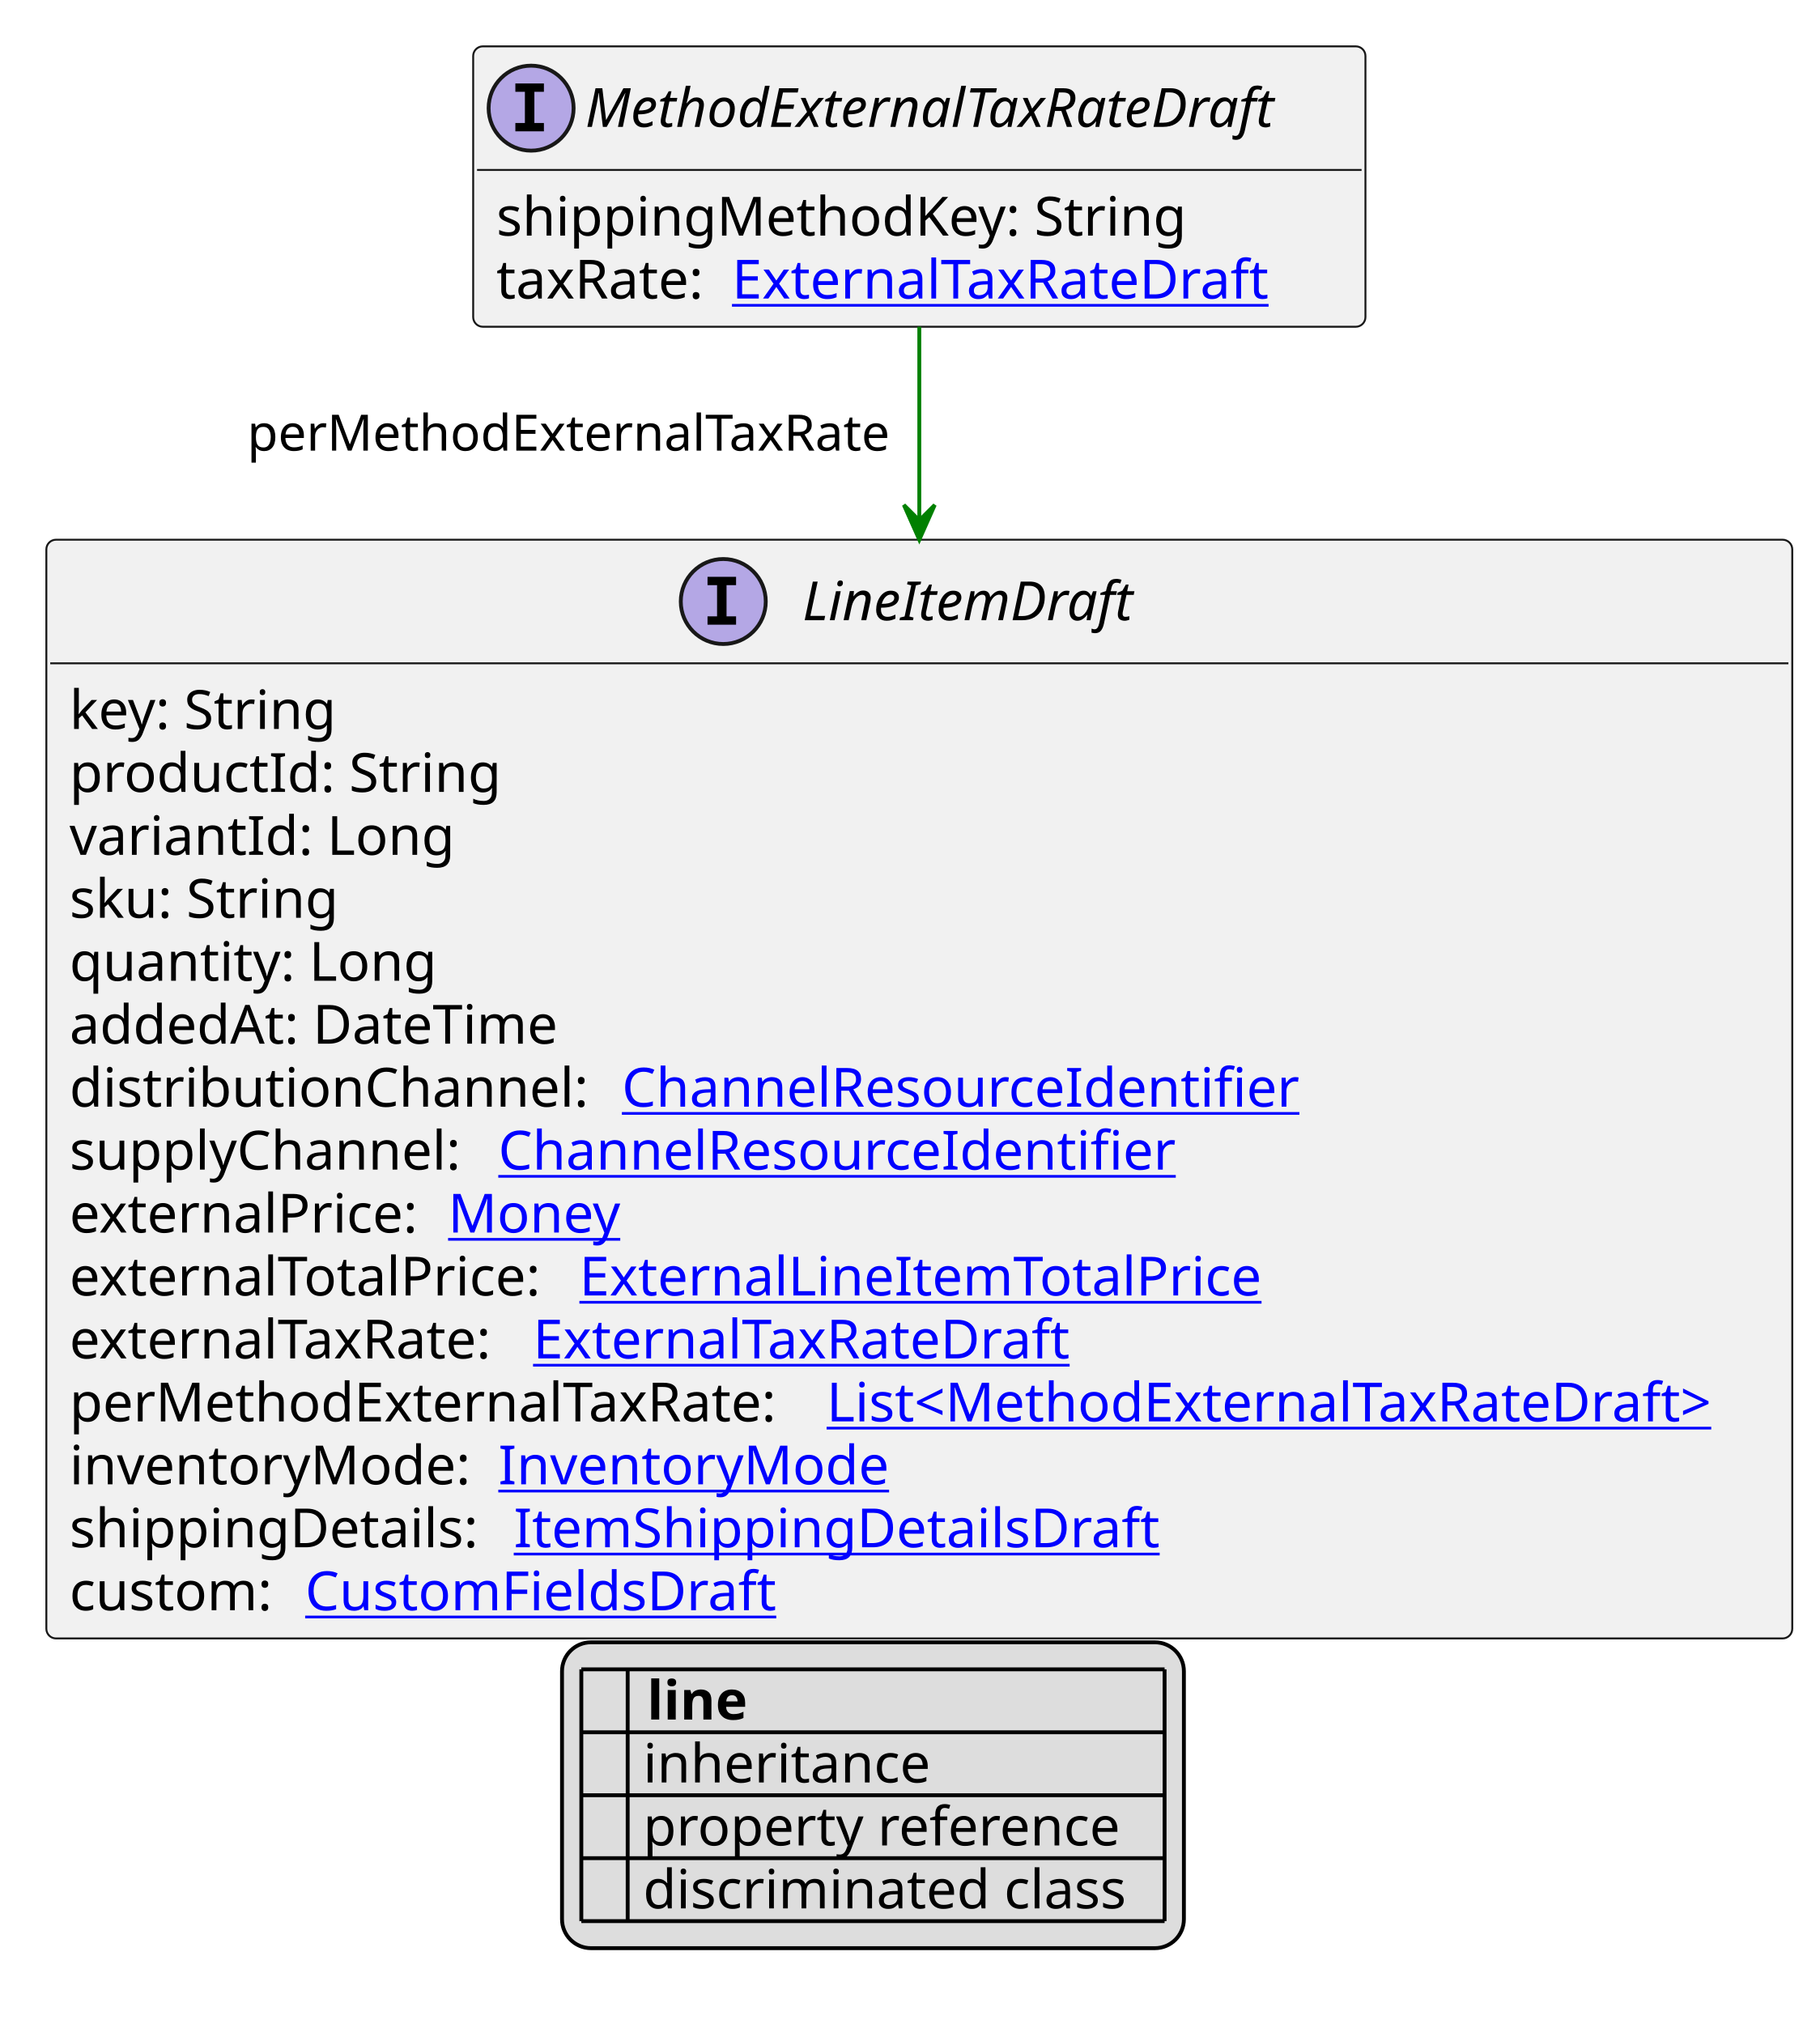
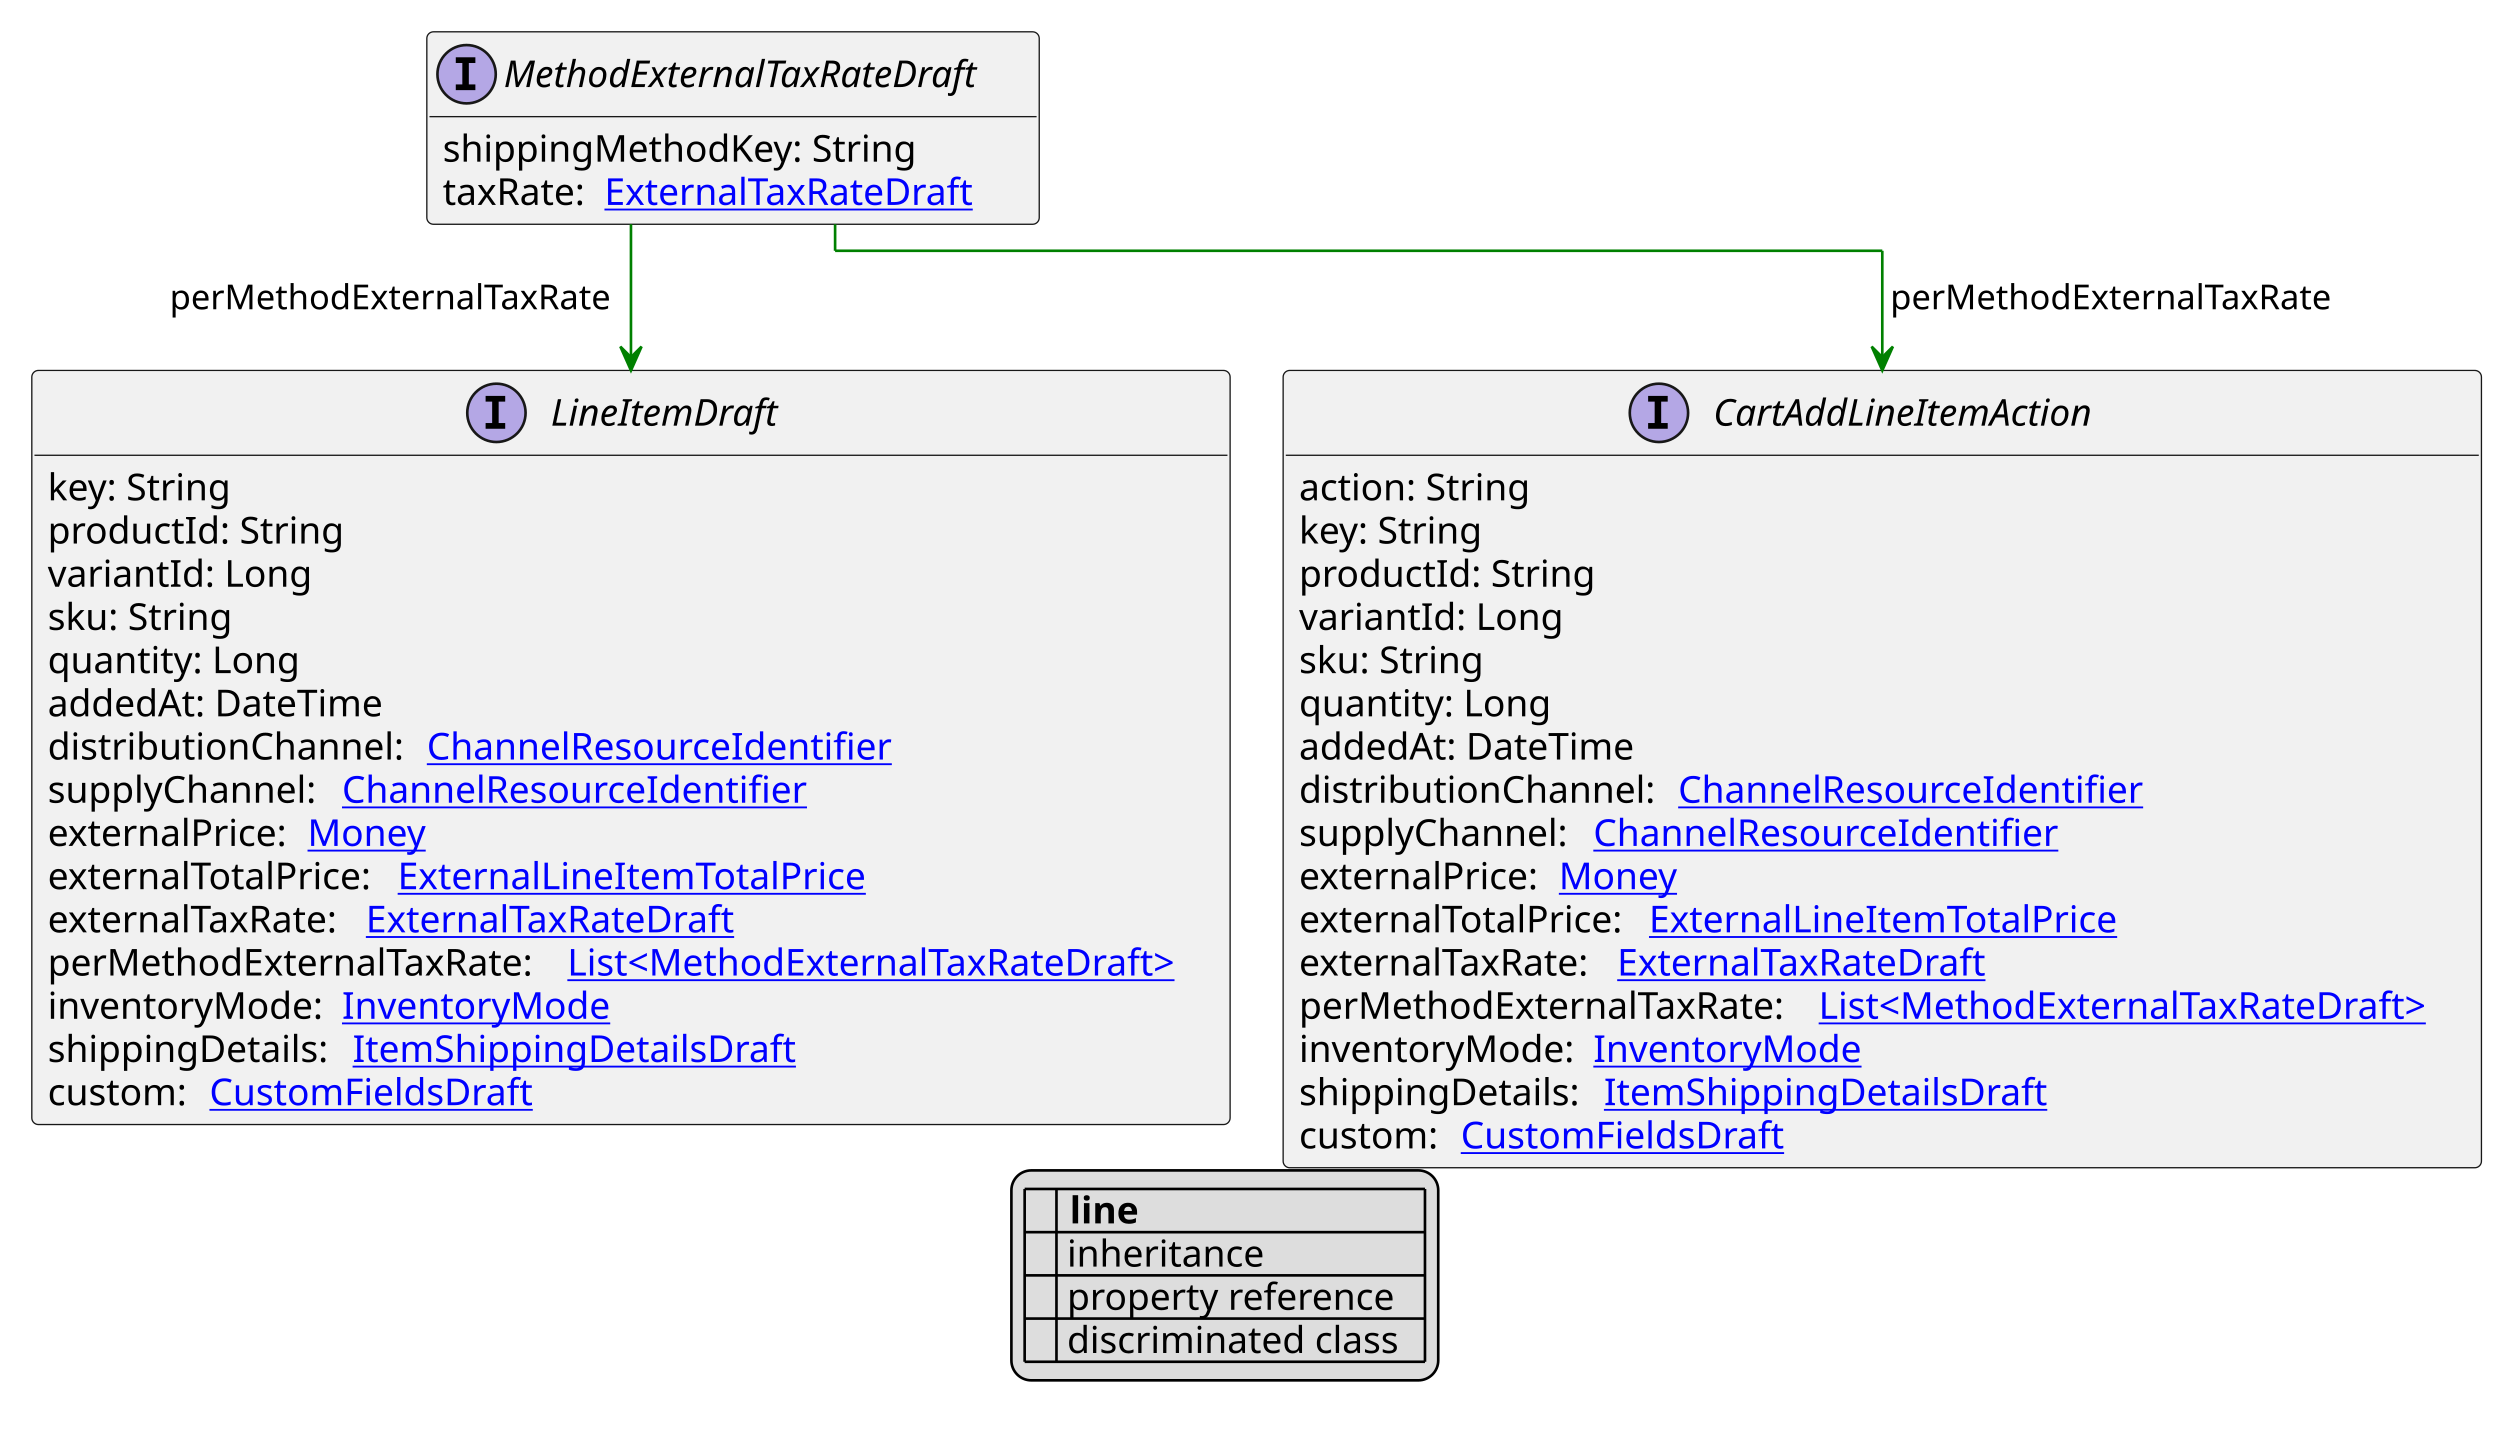
- <svg xmlns="http://www.w3.org/2000/svg" xmlns:xlink="http://www.w3.org/1999/xlink" contentStyleType="text/css" height="524px" preserveAspectRatio="none" style="width:471px;height:524px;background:#FFFFFF;" version="1.1" viewBox="0 0 471 524" width="471px" zoomAndPan="magnify">
+ <svg xmlns="http://www.w3.org/2000/svg" xmlns:xlink="http://www.w3.org/1999/xlink" contentStyleType="text/css" height="540px" preserveAspectRatio="none" style="width:943px;height:540px;background:#FFFFFF;" version="1.1" viewBox="0 0 943 540" width="943px" zoomAndPan="magnify">
  <defs>
-     <filter height="1" id="b1hzj9zetqut2j0" width="1" x="0" y="0">
+     <filter height="1" id="b5fbubggpk2bc0" width="1" x="0" y="0">
      <feFlood flood-color="#000000" result="flood" />
      <feComposite in="SourceGraphic" in2="flood" operator="over" />
    </filter>
-     <filter height="1" id="b1hzj9zetqut2j1" width="1" x="0" y="0">
+     <filter height="1" id="b5fbubggpk2bc1" width="1" x="0" y="0">
      <feFlood flood-color="#008000" result="flood" />
      <feComposite in="SourceGraphic" in2="flood" operator="over" />
    </filter>
-     <filter height="1" id="b1hzj9zetqut2j2" width="1" x="0" y="0">
+     <filter height="1" id="b5fbubggpk2bc2" width="1" x="0" y="0">
      <feFlood flood-color="#0000FF" result="flood" />
      <feComposite in="SourceGraphic" in2="flood" operator="over" />
    </filter>
  </defs>
  <g>
    <a href="MethodExternalTaxRateDraft.svg" target="_top" title="MethodExternalTaxRateDraft.svg" xlink:actuate="onRequest" xlink:href="MethodExternalTaxRateDraft.svg" xlink:show="new" xlink:title="MethodExternalTaxRateDraft.svg" xlink:type="simple">
      <g id="elem_MethodExternalTaxRateDraft">
-         <rect codeLine="10" fill="#F1F1F1" height="72.594" id="MethodExternalTaxRateDraft" rx="2.5" ry="2.5" style="stroke:#181818;stroke-width:0.5;" width="231" x="122.5" y="12" />
-         <ellipse cx="137.5" cy="28" fill="#B4A7E5" rx="11" ry="11" style="stroke:#181818;stroke-width:1.0;" />
-         <path d="M133.422,23.766 L133.422,21.609 L140.812,21.609 L140.812,23.766 L138.344,23.766 L138.344,31.844 L140.812,31.844 L140.812,34 L133.422,34 L133.422,31.844 L135.891,31.844 L135.891,23.766 L133.422,23.766 Z " fill="#000000" />
-         <text fill="#000000" font-family="sans-serif" font-size="14" font-style="italic" lengthAdjust="spacing" textLength="199" x="151.5" y="32.847">MethodExternalTaxRateDraft</text>
-         <line style="stroke:#181818;stroke-width:0.5;" x1="123.5" x2="352.5" y1="44" y2="44" />
-         <text fill="#000000" font-family="sans-serif" font-size="14" lengthAdjust="spacing" textLength="186" x="128.5" y="60.995">shippingMethodKey: String</text>
-         <text fill="#000000" font-family="sans-serif" font-size="14" lengthAdjust="spacing" textLength="57" x="128.5" y="77.292">taxRate:</text>
+         <rect codeLine="10" fill="#F1F1F1" height="72.594" id="MethodExternalTaxRateDraft" rx="2.5" ry="2.5" style="stroke:#181818;stroke-width:0.5;" width="231" x="161" y="12" />
+         <ellipse cx="176" cy="28" fill="#B4A7E5" rx="11" ry="11" style="stroke:#181818;stroke-width:1.0;" />
+         <path d="M171.922,23.766 L171.922,21.609 L179.312,21.609 L179.312,23.766 L176.844,23.766 L176.844,31.844 L179.312,31.844 L179.312,34 L171.922,34 L171.922,31.844 L174.391,31.844 L174.391,23.766 L171.922,23.766 Z " fill="#000000" />
+         <text fill="#000000" font-family="sans-serif" font-size="14" font-style="italic" lengthAdjust="spacing" textLength="199" x="190" y="32.847">MethodExternalTaxRateDraft</text>
+         <line style="stroke:#181818;stroke-width:0.5;" x1="162" x2="391" y1="44" y2="44" />
+         <text fill="#000000" font-family="sans-serif" font-size="14" lengthAdjust="spacing" textLength="186" x="167" y="60.995">shippingMethodKey: String</text>
+         <text fill="#000000" font-family="sans-serif" font-size="14" lengthAdjust="spacing" textLength="57" x="167" y="77.292">taxRate:</text>
        <a href="ExternalTaxRateDraft.svg" target="_top" title="ExternalTaxRateDraft.svg" xlink:actuate="onRequest" xlink:href="ExternalTaxRateDraft.svg" xlink:show="new" xlink:title="ExternalTaxRateDraft.svg" xlink:type="simple">
-           <text fill="#0000FF" font-family="sans-serif" font-size="14" lengthAdjust="spacing" text-decoration="underline" textLength="144" x="189.5" y="77.292">ExternalTaxRateDraft</text>
+           <text fill="#0000FF" font-family="sans-serif" font-size="14" lengthAdjust="spacing" text-decoration="underline" textLength="144" x="228" y="77.292">ExternalTaxRateDraft</text>
        </a>
      </g>
    </a>
    <a href="LineItemDraft.svg" target="_top" title="LineItemDraft.svg" xlink:actuate="onRequest" xlink:href="LineItemDraft.svg" xlink:show="new" xlink:title="LineItemDraft.svg" xlink:type="simple">
      <g id="elem_LineItemDraft">
        <rect codeLine="17" fill="#F1F1F1" height="284.453" id="LineItemDraft" rx="2.5" ry="2.5" style="stroke:#181818;stroke-width:0.5;" width="452" x="12" y="139.727" />
        <ellipse cx="187.25" cy="155.727" fill="#B4A7E5" rx="11" ry="11" style="stroke:#181818;stroke-width:1.0;" />
        <path d="M183.172,151.492 L183.172,149.336 L190.562,149.336 L190.562,151.492 L188.094,151.492 L188.094,159.57 L190.562,159.57 L190.562,161.727 L183.172,161.727 L183.172,159.57 L185.641,159.57 L185.641,151.492 L183.172,151.492 Z " fill="#000000" />
        <text fill="#000000" font-family="sans-serif" font-size="14" font-style="italic" lengthAdjust="spacing" textLength="93" x="207.75" y="160.573">LineItemDraft</text>
        <line style="stroke:#181818;stroke-width:0.5;" x1="13" x2="463" y1="171.727" y2="171.727" />
        <text fill="#000000" font-family="sans-serif" font-size="14" lengthAdjust="spacing" textLength="73" x="18" y="188.722">key: String</text>
        <text fill="#000000" font-family="sans-serif" font-size="14" lengthAdjust="spacing" textLength="115" x="18" y="205.019">productId: String</text>
        <text fill="#000000" font-family="sans-serif" font-size="14" lengthAdjust="spacing" textLength="100" x="18" y="221.315">variantId: Long</text>
        <text fill="#000000" font-family="sans-serif" font-size="14" lengthAdjust="spacing" textLength="74" x="18" y="237.612">sku: String</text>
        <text fill="#000000" font-family="sans-serif" font-size="14" lengthAdjust="spacing" textLength="98" x="18" y="253.909">quantity: Long</text>
        <text fill="#000000" font-family="sans-serif" font-size="14" lengthAdjust="spacing" textLength="134" x="18" y="270.206">addedAt: DateTime</text>
        <text fill="#000000" font-family="sans-serif" font-size="14" lengthAdjust="spacing" textLength="139" x="18" y="286.503">distributionChannel:</text>
        <a href="ChannelResourceIdentifier.svg" target="_top" title="ChannelResourceIdentifier.svg" xlink:actuate="onRequest" xlink:href="ChannelResourceIdentifier.svg" xlink:show="new" xlink:title="ChannelResourceIdentifier.svg" xlink:type="simple">
          <text fill="#0000FF" font-family="sans-serif" font-size="14" lengthAdjust="spacing" text-decoration="underline" textLength="183" x="161" y="286.503">ChannelResourceIdentifier</text>
        </a>
        <text fill="#000000" font-family="sans-serif" font-size="14" lengthAdjust="spacing" textLength="107" x="18" y="302.8">supplyChannel:</text>
        <a href="ChannelResourceIdentifier.svg" target="_top" title="ChannelResourceIdentifier.svg" xlink:actuate="onRequest" xlink:href="ChannelResourceIdentifier.svg" xlink:show="new" xlink:title="ChannelResourceIdentifier.svg" xlink:type="simple">
          <text fill="#0000FF" font-family="sans-serif" font-size="14" lengthAdjust="spacing" text-decoration="underline" textLength="183" x="129" y="302.8">ChannelResourceIdentifier</text>
        </a>
        <text fill="#000000" font-family="sans-serif" font-size="14" lengthAdjust="spacing" textLength="94" x="18" y="319.097">externalPrice:</text>
        <a href="Money.svg" target="_top" title="Money.svg" xlink:actuate="onRequest" xlink:href="Money.svg" xlink:show="new" xlink:title="Money.svg" xlink:type="simple">
          <text fill="#0000FF" font-family="sans-serif" font-size="14" lengthAdjust="spacing" text-decoration="underline" textLength="46" x="116" y="319.097">Money</text>
        </a>
        <text fill="#000000" font-family="sans-serif" font-size="14" lengthAdjust="spacing" textLength="128" x="18" y="335.394">externalTotalPrice:</text>
        <a href="ExternalLineItemTotalPrice.svg" target="_top" title="ExternalLineItemTotalPrice.svg" xlink:actuate="onRequest" xlink:href="ExternalLineItemTotalPrice.svg" xlink:show="new" xlink:title="ExternalLineItemTotalPrice.svg" xlink:type="simple">
          <text fill="#0000FF" font-family="sans-serif" font-size="14" lengthAdjust="spacing" text-decoration="underline" textLength="181" x="150" y="335.394">ExternalLineItemTotalPrice</text>
        </a>
        <text fill="#000000" font-family="sans-serif" font-size="14" lengthAdjust="spacing" textLength="116" x="18" y="351.69">externalTaxRate:</text>
        <a href="ExternalTaxRateDraft.svg" target="_top" title="ExternalTaxRateDraft.svg" xlink:actuate="onRequest" xlink:href="ExternalTaxRateDraft.svg" xlink:show="new" xlink:title="ExternalTaxRateDraft.svg" xlink:type="simple">
          <text fill="#0000FF" font-family="sans-serif" font-size="14" lengthAdjust="spacing" text-decoration="underline" textLength="144" x="138" y="351.69">ExternalTaxRateDraft</text>
        </a>
        <text fill="#000000" font-family="sans-serif" font-size="14" lengthAdjust="spacing" textLength="192" x="18" y="367.987">perMethodExternalTaxRate:</text>
        <a href="MethodExternalTaxRateDraft.svg" target="_top" title="MethodExternalTaxRateDraft.svg" xlink:actuate="onRequest" xlink:href="MethodExternalTaxRateDraft.svg" xlink:show="new" xlink:title="MethodExternalTaxRateDraft.svg" xlink:type="simple">
          <text fill="#0000FF" font-family="sans-serif" font-size="14" lengthAdjust="spacing" text-decoration="underline" textLength="244" x="214" y="367.987">List&lt;MethodExternalTaxRateDraft&gt;</text>
        </a>
        <text fill="#000000" font-family="sans-serif" font-size="14" lengthAdjust="spacing" textLength="107" x="18" y="384.284">inventoryMode:</text>
        <a href="InventoryMode.svg" target="_top" title="InventoryMode.svg" xlink:actuate="onRequest" xlink:href="InventoryMode.svg" xlink:show="new" xlink:title="InventoryMode.svg" xlink:type="simple">
          <text fill="#0000FF" font-family="sans-serif" font-size="14" lengthAdjust="spacing" text-decoration="underline" textLength="102" x="129" y="384.284">InventoryMode</text>
        </a>
        <text fill="#000000" font-family="sans-serif" font-size="14" lengthAdjust="spacing" textLength="111" x="18" y="400.581">shippingDetails:</text>
        <a href="ItemShippingDetailsDraft.svg" target="_top" title="ItemShippingDetailsDraft.svg" xlink:actuate="onRequest" xlink:href="ItemShippingDetailsDraft.svg" xlink:show="new" xlink:title="ItemShippingDetailsDraft.svg" xlink:type="simple">
          <text fill="#0000FF" font-family="sans-serif" font-size="14" lengthAdjust="spacing" text-decoration="underline" textLength="170" x="133" y="400.581">ItemShippingDetailsDraft</text>
        </a>
        <text fill="#000000" font-family="sans-serif" font-size="14" lengthAdjust="spacing" textLength="57" x="18" y="416.878">custom:</text>
        <a href="CustomFieldsDraft.svg" target="_top" title="CustomFieldsDraft.svg" xlink:actuate="onRequest" xlink:href="CustomFieldsDraft.svg" xlink:show="new" xlink:title="CustomFieldsDraft.svg" xlink:type="simple">
          <text fill="#0000FF" font-family="sans-serif" font-size="14" lengthAdjust="spacing" text-decoration="underline" textLength="127" x="79" y="416.878">CustomFieldsDraft</text>
        </a>
      </g>
    </a>
+     <a href="CartAddLineItemAction.svg" target="_top" title="CartAddLineItemAction.svg" xlink:actuate="onRequest" xlink:href="CartAddLineItemAction.svg" xlink:show="new" xlink:title="CartAddLineItemAction.svg" xlink:type="simple">
+       <g id="elem_CartAddLineItemAction">
+         <rect codeLine="34" fill="#F1F1F1" height="300.75" id="CartAddLineItemAction" rx="2.5" ry="2.5" style="stroke:#181818;stroke-width:0.5;" width="452" x="484" y="139.727" />
+         <ellipse cx="625.75" cy="155.727" fill="#B4A7E5" rx="11" ry="11" style="stroke:#181818;stroke-width:1.0;" />
+         <path d="M621.672,151.492 L621.672,149.336 L629.062,149.336 L629.062,151.492 L626.594,151.492 L626.594,159.57 L629.062,159.57 L629.062,161.727 L621.672,161.727 L621.672,159.57 L624.141,159.57 L624.141,151.492 L621.672,151.492 Z " fill="#000000" />
+         <text fill="#000000" font-family="sans-serif" font-size="14" font-style="italic" lengthAdjust="spacing" textLength="160" x="646.25" y="160.573">CartAddLineItemAction</text>
+         <line style="stroke:#181818;stroke-width:0.5;" x1="485" x2="935" y1="171.727" y2="171.727" />
+         <text fill="#000000" font-family="sans-serif" font-size="14" lengthAdjust="spacing" textLength="91" x="490" y="188.722">action: String</text>
+         <text fill="#000000" font-family="sans-serif" font-size="14" lengthAdjust="spacing" textLength="73" x="490" y="205.019">key: String</text>
+         <text fill="#000000" font-family="sans-serif" font-size="14" lengthAdjust="spacing" textLength="115" x="490" y="221.315">productId: String</text>
+         <text fill="#000000" font-family="sans-serif" font-size="14" lengthAdjust="spacing" textLength="100" x="490" y="237.612">variantId: Long</text>
+         <text fill="#000000" font-family="sans-serif" font-size="14" lengthAdjust="spacing" textLength="74" x="490" y="253.909">sku: String</text>
+         <text fill="#000000" font-family="sans-serif" font-size="14" lengthAdjust="spacing" textLength="98" x="490" y="270.206">quantity: Long</text>
+         <text fill="#000000" font-family="sans-serif" font-size="14" lengthAdjust="spacing" textLength="134" x="490" y="286.503">addedAt: DateTime</text>
+         <text fill="#000000" font-family="sans-serif" font-size="14" lengthAdjust="spacing" textLength="139" x="490" y="302.8">distributionChannel:</text>
+         <a href="ChannelResourceIdentifier.svg" target="_top" title="ChannelResourceIdentifier.svg" xlink:actuate="onRequest" xlink:href="ChannelResourceIdentifier.svg" xlink:show="new" xlink:title="ChannelResourceIdentifier.svg" xlink:type="simple">
+           <text fill="#0000FF" font-family="sans-serif" font-size="14" lengthAdjust="spacing" text-decoration="underline" textLength="183" x="633" y="302.8">ChannelResourceIdentifier</text>
+         </a>
+         <text fill="#000000" font-family="sans-serif" font-size="14" lengthAdjust="spacing" textLength="107" x="490" y="319.097">supplyChannel:</text>
+         <a href="ChannelResourceIdentifier.svg" target="_top" title="ChannelResourceIdentifier.svg" xlink:actuate="onRequest" xlink:href="ChannelResourceIdentifier.svg" xlink:show="new" xlink:title="ChannelResourceIdentifier.svg" xlink:type="simple">
+           <text fill="#0000FF" font-family="sans-serif" font-size="14" lengthAdjust="spacing" text-decoration="underline" textLength="183" x="601" y="319.097">ChannelResourceIdentifier</text>
+         </a>
+         <text fill="#000000" font-family="sans-serif" font-size="14" lengthAdjust="spacing" textLength="94" x="490" y="335.394">externalPrice:</text>
+         <a href="Money.svg" target="_top" title="Money.svg" xlink:actuate="onRequest" xlink:href="Money.svg" xlink:show="new" xlink:title="Money.svg" xlink:type="simple">
+           <text fill="#0000FF" font-family="sans-serif" font-size="14" lengthAdjust="spacing" text-decoration="underline" textLength="46" x="588" y="335.394">Money</text>
+         </a>
+         <text fill="#000000" font-family="sans-serif" font-size="14" lengthAdjust="spacing" textLength="128" x="490" y="351.69">externalTotalPrice:</text>
+         <a href="ExternalLineItemTotalPrice.svg" target="_top" title="ExternalLineItemTotalPrice.svg" xlink:actuate="onRequest" xlink:href="ExternalLineItemTotalPrice.svg" xlink:show="new" xlink:title="ExternalLineItemTotalPrice.svg" xlink:type="simple">
+           <text fill="#0000FF" font-family="sans-serif" font-size="14" lengthAdjust="spacing" text-decoration="underline" textLength="181" x="622" y="351.69">ExternalLineItemTotalPrice</text>
+         </a>
+         <text fill="#000000" font-family="sans-serif" font-size="14" lengthAdjust="spacing" textLength="116" x="490" y="367.987">externalTaxRate:</text>
+         <a href="ExternalTaxRateDraft.svg" target="_top" title="ExternalTaxRateDraft.svg" xlink:actuate="onRequest" xlink:href="ExternalTaxRateDraft.svg" xlink:show="new" xlink:title="ExternalTaxRateDraft.svg" xlink:type="simple">
+           <text fill="#0000FF" font-family="sans-serif" font-size="14" lengthAdjust="spacing" text-decoration="underline" textLength="144" x="610" y="367.987">ExternalTaxRateDraft</text>
+         </a>
+         <text fill="#000000" font-family="sans-serif" font-size="14" lengthAdjust="spacing" textLength="192" x="490" y="384.284">perMethodExternalTaxRate:</text>
+         <a href="MethodExternalTaxRateDraft.svg" target="_top" title="MethodExternalTaxRateDraft.svg" xlink:actuate="onRequest" xlink:href="MethodExternalTaxRateDraft.svg" xlink:show="new" xlink:title="MethodExternalTaxRateDraft.svg" xlink:type="simple">
+           <text fill="#0000FF" font-family="sans-serif" font-size="14" lengthAdjust="spacing" text-decoration="underline" textLength="244" x="686" y="384.284">List&lt;MethodExternalTaxRateDraft&gt;</text>
+         </a>
+         <text fill="#000000" font-family="sans-serif" font-size="14" lengthAdjust="spacing" textLength="107" x="490" y="400.581">inventoryMode:</text>
+         <a href="InventoryMode.svg" target="_top" title="InventoryMode.svg" xlink:actuate="onRequest" xlink:href="InventoryMode.svg" xlink:show="new" xlink:title="InventoryMode.svg" xlink:type="simple">
+           <text fill="#0000FF" font-family="sans-serif" font-size="14" lengthAdjust="spacing" text-decoration="underline" textLength="102" x="601" y="400.581">InventoryMode</text>
+         </a>
+         <text fill="#000000" font-family="sans-serif" font-size="14" lengthAdjust="spacing" textLength="111" x="490" y="416.878">shippingDetails:</text>
+         <a href="ItemShippingDetailsDraft.svg" target="_top" title="ItemShippingDetailsDraft.svg" xlink:actuate="onRequest" xlink:href="ItemShippingDetailsDraft.svg" xlink:show="new" xlink:title="ItemShippingDetailsDraft.svg" xlink:type="simple">
+           <text fill="#0000FF" font-family="sans-serif" font-size="14" lengthAdjust="spacing" text-decoration="underline" textLength="170" x="605" y="416.878">ItemShippingDetailsDraft</text>
+         </a>
+         <text fill="#000000" font-family="sans-serif" font-size="14" lengthAdjust="spacing" textLength="57" x="490" y="433.175">custom:</text>
+         <a href="CustomFieldsDraft.svg" target="_top" title="CustomFieldsDraft.svg" xlink:actuate="onRequest" xlink:href="CustomFieldsDraft.svg" xlink:show="new" xlink:title="CustomFieldsDraft.svg" xlink:type="simple">
+           <text fill="#0000FF" font-family="sans-serif" font-size="14" lengthAdjust="spacing" text-decoration="underline" textLength="127" x="551" y="433.175">CustomFieldsDraft</text>
+         </a>
+       </g>
+     </a>
    <line style="stroke:#008000;stroke-width:1.0;" x1="238" x2="238" y1="84.594" y2="139.727" />
    <polygon fill="#008000" points="238,139.727,242,130.727,238,134.727,234,130.727,238,139.727" style="stroke:#008000;stroke-width:1.0;" />
    <text fill="#000000" font-family="sans-serif" font-size="13" lengthAdjust="spacing" textLength="172" x="64" y="116.661">perMethodExternalTaxRate</text>
-     <rect fill="#DDDDDD" height="79.188" id="_legend" rx="7.5" ry="7.5" style="stroke:#000000;stroke-width:1.0;" width="161" x="145.5" y="425.18" />
-     <text fill="#000000" font-family="sans-serif" font-size="14" font-weight="bold" lengthAdjust="spacing" textLength="5" x="150.5" y="445.175"> </text>
-     <text fill="#000000" font-family="sans-serif" font-size="14" font-weight="bold" lengthAdjust="spacing" textLength="28" x="167.5" y="445.175">line</text>
-     <text fill="#000000" filter="url(#b1hzj9zetqut2j0)" font-family="sans-serif" font-size="14" lengthAdjust="spacing" textLength="12" x="150.5" y="461.472">   </text>
-     <text fill="#000000" font-family="sans-serif" font-size="14" lengthAdjust="spacing" textLength="77" x="166.5" y="461.472">inheritance</text>
-     <text fill="#000000" filter="url(#b1hzj9zetqut2j1)" font-family="sans-serif" font-size="14" lengthAdjust="spacing" textLength="12" x="150.5" y="477.769">   </text>
-     <text fill="#000000" font-family="sans-serif" font-size="14" lengthAdjust="spacing" textLength="129" x="166.5" y="477.769">property reference</text>
-     <text fill="#000000" filter="url(#b1hzj9zetqut2j2)" font-family="sans-serif" font-size="14" lengthAdjust="spacing" textLength="12" x="150.5" y="494.065">   </text>
-     <text fill="#000000" font-family="sans-serif" font-size="14" lengthAdjust="spacing" textLength="131" x="166.5" y="494.065">discriminated class</text>
-     <line style="stroke:#000000;stroke-width:1.0;" x1="150.5" x2="301.5" y1="432.18" y2="432.18" />
-     <line style="stroke:#000000;stroke-width:1.0;" x1="150.5" x2="301.5" y1="448.477" y2="448.477" />
-     <line style="stroke:#000000;stroke-width:1.0;" x1="150.5" x2="301.5" y1="464.773" y2="464.773" />
-     <line style="stroke:#000000;stroke-width:1.0;" x1="150.5" x2="301.5" y1="481.07" y2="481.07" />
-     <line style="stroke:#000000;stroke-width:1.0;" x1="150.5" x2="301.5" y1="497.367" y2="497.367" />
-     <line style="stroke:#000000;stroke-width:1.0;" x1="150.5" x2="150.5" y1="432.18" y2="497.367" />
-     <line style="stroke:#000000;stroke-width:1.0;" x1="162.5" x2="162.5" y1="432.18" y2="497.367" />
-     <line style="stroke:#000000;stroke-width:1.0;" x1="301.5" x2="301.5" y1="432.18" y2="497.367" />
+     <line style="stroke:#008000;stroke-width:1.0;" x1="315" x2="315" y1="84.594" y2="94.594" />
+     <line style="stroke:#008000;stroke-width:1.0;" x1="315" x2="710" y1="94.594" y2="94.594" />
+     <line style="stroke:#008000;stroke-width:1.0;" x1="710" x2="710" y1="94.594" y2="139.727" />
+     <polygon fill="#008000" points="710,139.727,714,130.727,710,134.727,706,130.727,710,139.727" style="stroke:#008000;stroke-width:1.0;" />
+     <text fill="#000000" font-family="sans-serif" font-size="13" lengthAdjust="spacing" textLength="172" x="713" y="116.661">perMethodExternalTaxRate</text>
+     <rect fill="#DDDDDD" height="79.188" id="_legend" rx="7.5" ry="7.5" style="stroke:#000000;stroke-width:1.0;" width="161" x="381.5" y="441.477" />
+     <text fill="#000000" font-family="sans-serif" font-size="14" font-weight="bold" lengthAdjust="spacing" textLength="5" x="386.5" y="461.472"> </text>
+     <text fill="#000000" font-family="sans-serif" font-size="14" font-weight="bold" lengthAdjust="spacing" textLength="28" x="403.5" y="461.472">line</text>
+     <text fill="#000000" filter="url(#b5fbubggpk2bc0)" font-family="sans-serif" font-size="14" lengthAdjust="spacing" textLength="12" x="386.5" y="477.769">   </text>
+     <text fill="#000000" font-family="sans-serif" font-size="14" lengthAdjust="spacing" textLength="77" x="402.5" y="477.769">inheritance</text>
+     <text fill="#000000" filter="url(#b5fbubggpk2bc1)" font-family="sans-serif" font-size="14" lengthAdjust="spacing" textLength="12" x="386.5" y="494.065">   </text>
+     <text fill="#000000" font-family="sans-serif" font-size="14" lengthAdjust="spacing" textLength="129" x="402.5" y="494.065">property reference</text>
+     <text fill="#000000" filter="url(#b5fbubggpk2bc2)" font-family="sans-serif" font-size="14" lengthAdjust="spacing" textLength="12" x="386.5" y="510.362">   </text>
+     <text fill="#000000" font-family="sans-serif" font-size="14" lengthAdjust="spacing" textLength="131" x="402.5" y="510.362">discriminated class</text>
+     <line style="stroke:#000000;stroke-width:1.0;" x1="386.5" x2="537.5" y1="448.477" y2="448.477" />
+     <line style="stroke:#000000;stroke-width:1.0;" x1="386.5" x2="537.5" y1="464.773" y2="464.773" />
+     <line style="stroke:#000000;stroke-width:1.0;" x1="386.5" x2="537.5" y1="481.07" y2="481.07" />
+     <line style="stroke:#000000;stroke-width:1.0;" x1="386.5" x2="537.5" y1="497.367" y2="497.367" />
+     <line style="stroke:#000000;stroke-width:1.0;" x1="386.5" x2="537.5" y1="513.664" y2="513.664" />
+     <line style="stroke:#000000;stroke-width:1.0;" x1="386.5" x2="386.5" y1="448.477" y2="513.664" />
+     <line style="stroke:#000000;stroke-width:1.0;" x1="398.5" x2="398.5" y1="448.477" y2="513.664" />
+     <line style="stroke:#000000;stroke-width:1.0;" x1="537.5" x2="537.5" y1="448.477" y2="513.664" />
  </g>
</svg>
